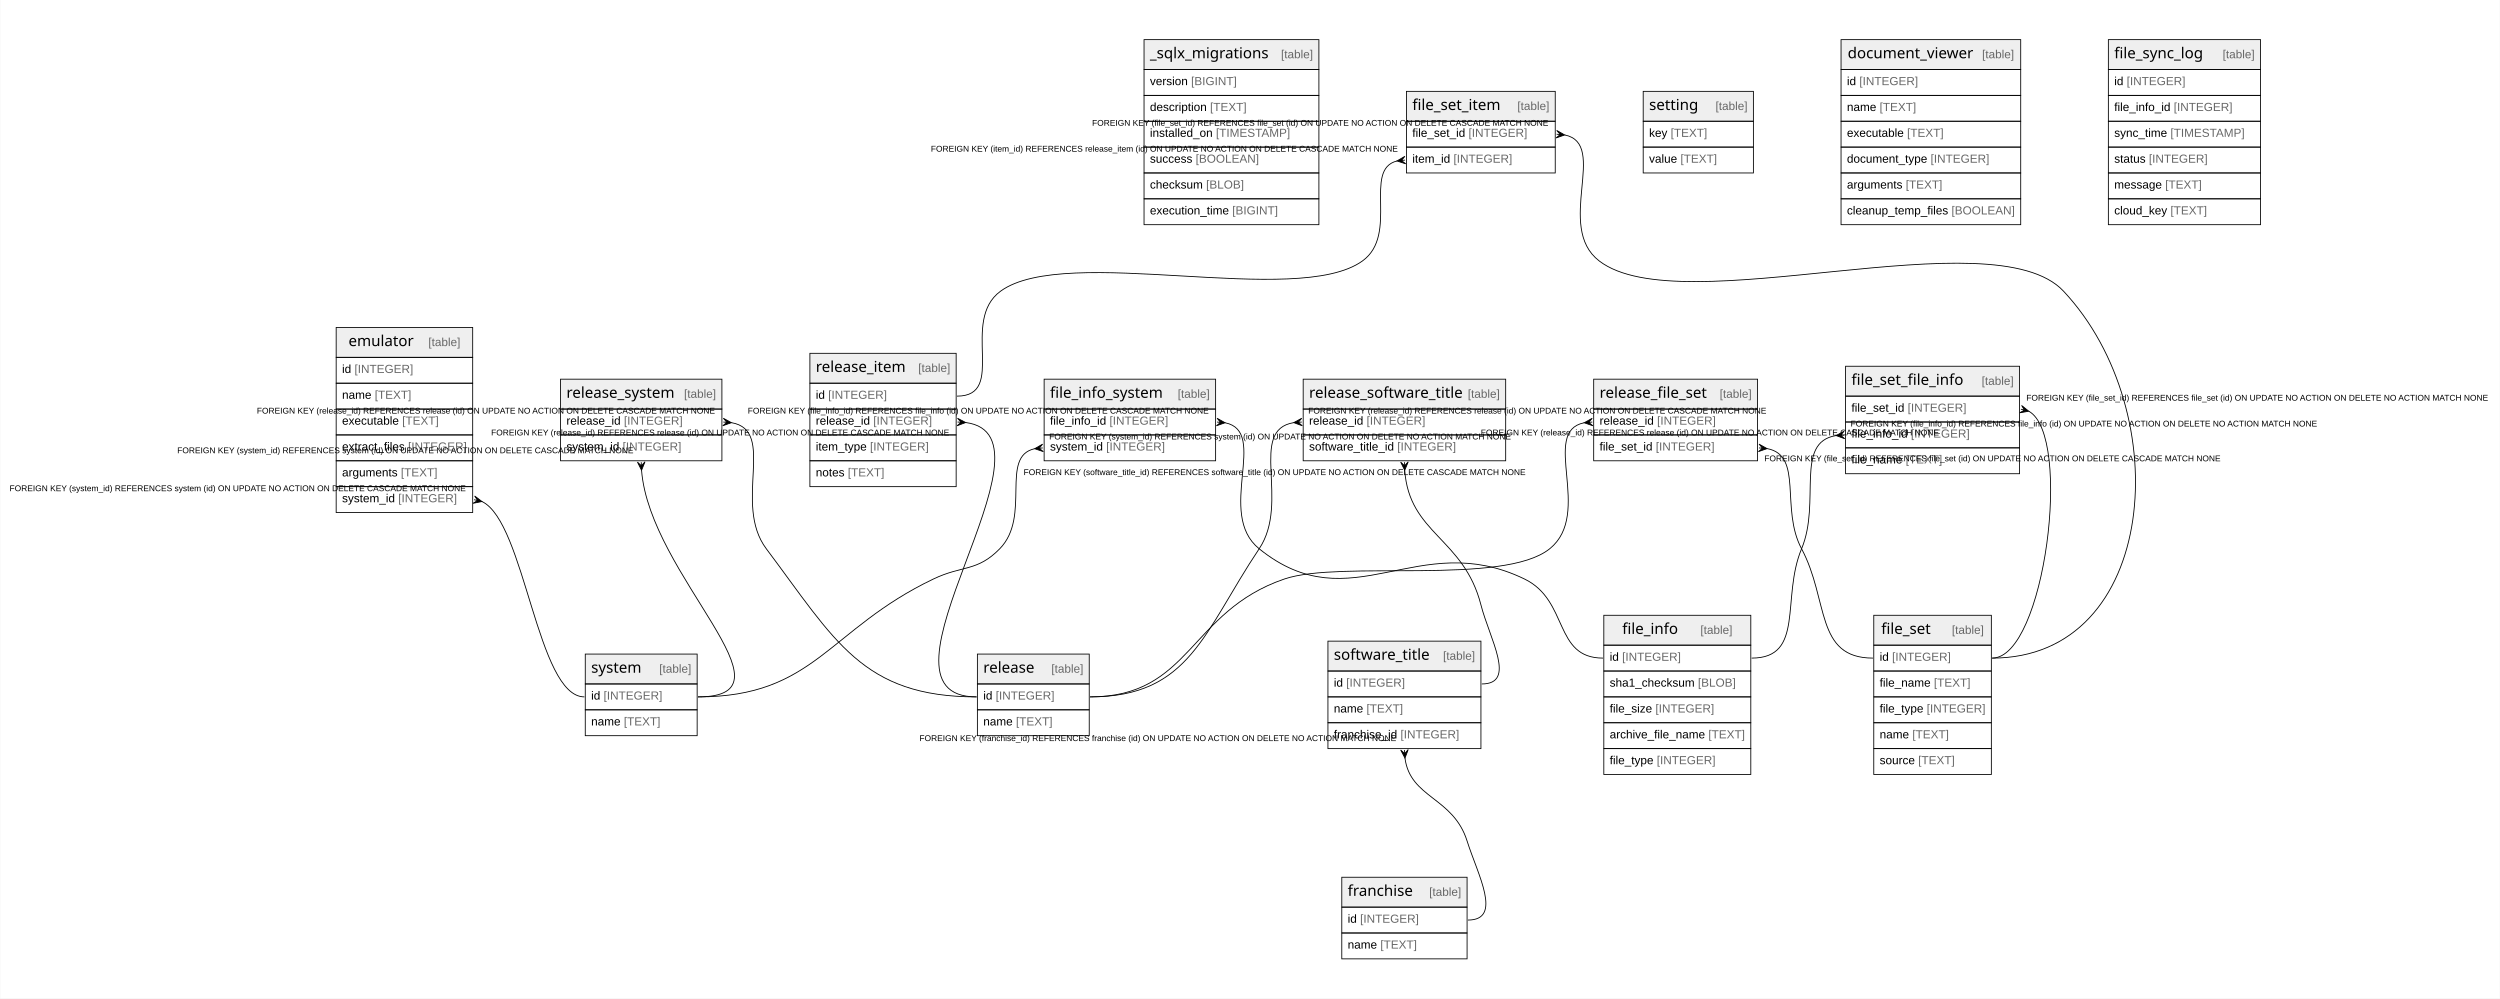
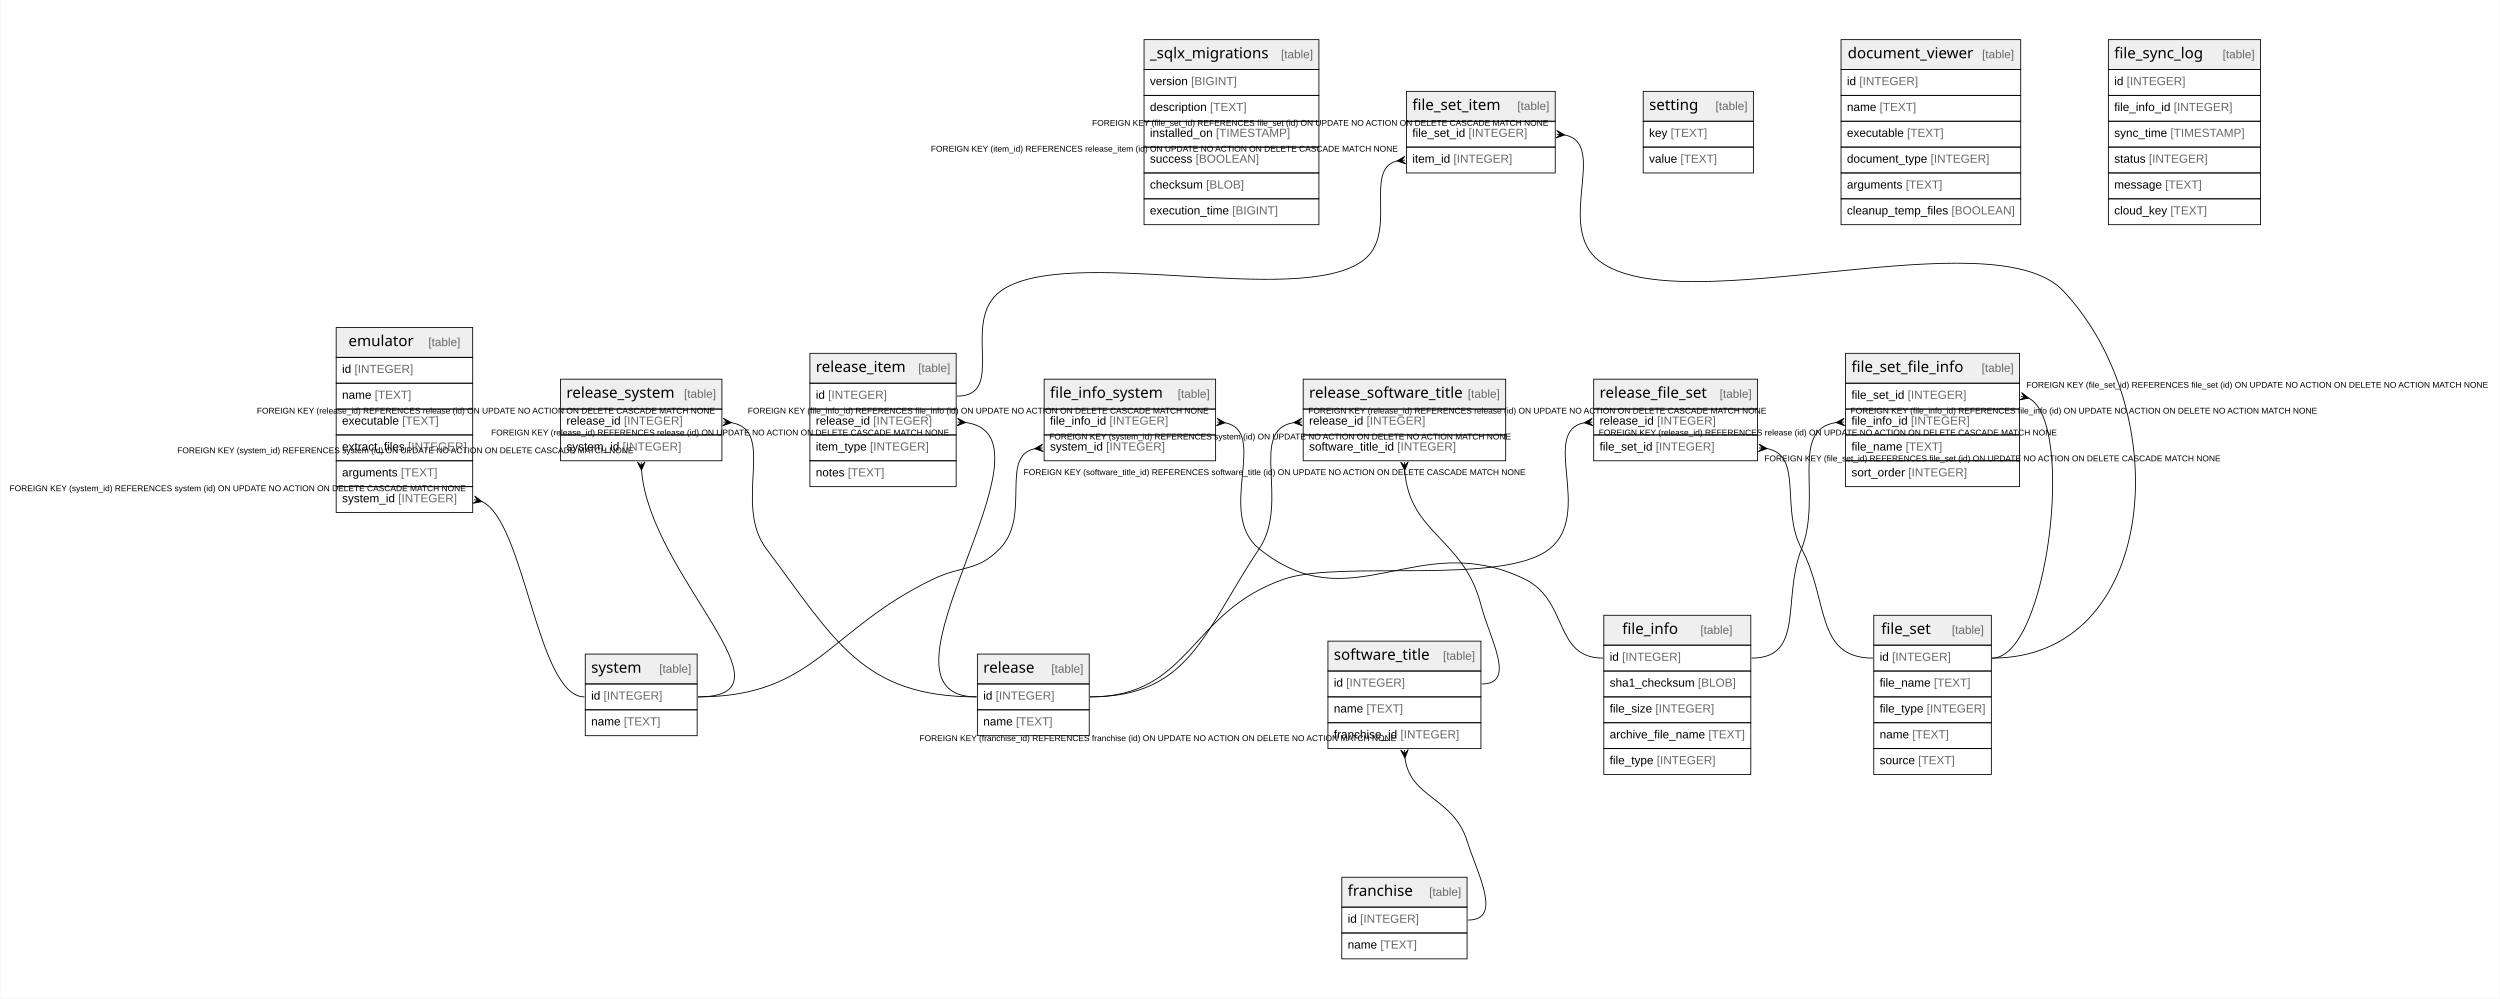
<svg xmlns="http://www.w3.org/2000/svg" width="2977pt" height="1189pt" viewBox="0.00 0.00 2976.80 1189.20">
  <g id="graph0" class="graph" transform="scale(1 1) rotate(0) translate(4 1185.2)">
    <polygon fill="white" stroke="none" points="-4,4 -4,-1185.2 2972.8,-1185.2 2972.8,4 -4,4" />
    <g id="node1" class="node">
      <polygon fill="#efefef" stroke="none" points="1358.2,-1102.4 1358.2,-1138 1566.46,-1138 1566.46,-1102.4 1358.2,-1102.4" />
      <polygon fill="none" stroke="black" points="1358.2,-1102.4 1358.2,-1138 1566.46,-1138 1566.46,-1102.4 1358.2,-1102.4" />
      <text text-anchor="start" x="1365.2" y="-1115.8" font-family="Arial Bold" font-size="18.00">_sqlx_migrations</text>
      <text text-anchor="start" x="1490.2" y="-1115.8" font-family="Arial" font-size="14.00">    </text>
      <text text-anchor="start" x="1521.32" y="-1115.8" font-family="Arial" font-size="14.00" fill="#666666">[table]</text>
      <polygon fill="none" stroke="black" points="1358.2,-1071.6 1358.2,-1102.4 1566.46,-1102.4 1566.46,-1071.6 1358.2,-1071.6" />
      <text text-anchor="start" x="1365.2" y="-1083.8" font-family="Arial" font-size="14.00">version </text>
      <text text-anchor="start" x="1414.22" y="-1083.8" font-family="Arial" font-size="14.00" fill="#666666">[BIGINT]</text>
      <polygon fill="none" stroke="black" points="1358.2,-1040.8 1358.2,-1071.6 1566.46,-1071.6 1566.46,-1040.8 1358.2,-1040.8" />
      <text text-anchor="start" x="1365.2" y="-1053" font-family="Arial" font-size="14.00">description </text>
      <text text-anchor="start" x="1436.79" y="-1053" font-family="Arial" font-size="14.00" fill="#666666">[TEXT]</text>
      <polygon fill="none" stroke="black" points="1358.2,-1010 1358.2,-1040.8 1566.46,-1040.8 1566.46,-1010 1358.2,-1010" />
      <text text-anchor="start" x="1365.2" y="-1022.2" font-family="Arial" font-size="14.00">installed_on </text>
      <text text-anchor="start" x="1443.82" y="-1022.2" font-family="Arial" font-size="14.00" fill="#666666">[TIMESTAMP]</text>
      <polygon fill="none" stroke="black" points="1358.2,-979.2 1358.2,-1010 1566.46,-1010 1566.46,-979.2 1358.2,-979.2" />
      <text text-anchor="start" x="1365.2" y="-991.4" font-family="Arial" font-size="14.00">success </text>
      <text text-anchor="start" x="1419.66" y="-991.4" font-family="Arial" font-size="14.00" fill="#666666">[BOOLEAN]</text>
      <polygon fill="none" stroke="black" points="1358.2,-948.4 1358.2,-979.2 1566.46,-979.2 1566.46,-948.4 1358.2,-948.4" />
      <text text-anchor="start" x="1365.2" y="-960.6" font-family="Arial" font-size="14.00">checksum </text>
      <text text-anchor="start" x="1432.11" y="-960.6" font-family="Arial" font-size="14.00" fill="#666666">[BLOB]</text>
      <polygon fill="none" stroke="black" points="1358.2,-917.6 1358.2,-948.4 1566.46,-948.4 1566.46,-917.6 1358.2,-917.6" />
      <text text-anchor="start" x="1365.2" y="-929.8" font-family="Arial" font-size="14.00">execution_time </text>
      <text text-anchor="start" x="1463.26" y="-929.8" font-family="Arial" font-size="14.00" fill="#666666">[BIGINT]</text>
    </g>
    <g id="node2" class="node">
      <polygon fill="#efefef" stroke="none" points="692.7,-370.6 692.7,-406.2 825.96,-406.2 825.96,-370.6 692.7,-370.6" />
      <polygon fill="none" stroke="black" points="692.7,-370.6 692.7,-406.2 825.96,-406.2 825.96,-370.6 692.7,-370.6" />
      <text text-anchor="start" x="699.7" y="-384" font-family="Arial Bold" font-size="18.00">system</text>
      <text text-anchor="start" x="749.7" y="-384" font-family="Arial" font-size="14.00">    </text>
      <text text-anchor="start" x="780.82" y="-384" font-family="Arial" font-size="14.00" fill="#666666">[table]</text>
      <polygon fill="none" stroke="black" points="692.7,-339.8 692.7,-370.6 825.96,-370.6 825.96,-339.8 692.7,-339.8" />
      <text text-anchor="start" x="699.7" y="-352" font-family="Arial" font-size="14.00">id </text>
      <text text-anchor="start" x="714.49" y="-352" font-family="Arial" font-size="14.00" fill="#666666">[INTEGER]</text>
      <polygon fill="none" stroke="black" points="692.7,-309 692.7,-339.8 825.96,-339.8 825.96,-309 692.7,-309" />
      <text text-anchor="start" x="699.7" y="-321.2" font-family="Arial" font-size="14.00">name </text>
      <text text-anchor="start" x="738.61" y="-321.2" font-family="Arial" font-size="14.00" fill="#666666">[TEXT]</text>
    </g>
    <g id="node3" class="node">
      <polygon fill="#efefef" stroke="none" points="396.03,-759.6 396.03,-795.2 558.62,-795.2 558.62,-759.6 396.03,-759.6" />
      <polygon fill="none" stroke="black" points="396.03,-759.6 396.03,-795.2 558.62,-795.2 558.62,-759.6 396.03,-759.6" />
      <text text-anchor="start" x="410.71" y="-773" font-family="Arial Bold" font-size="18.00">emulator</text>
      <text text-anchor="start" x="474.69" y="-773" font-family="Arial" font-size="14.00">    </text>
      <text text-anchor="start" x="505.81" y="-773" font-family="Arial" font-size="14.00" fill="#666666">[table]</text>
      <polygon fill="none" stroke="black" points="396.03,-728.8 396.03,-759.6 558.62,-759.6 558.62,-728.8 396.03,-728.8" />
      <text text-anchor="start" x="403.03" y="-741" font-family="Arial" font-size="14.00">id </text>
      <text text-anchor="start" x="417.82" y="-741" font-family="Arial" font-size="14.00" fill="#666666">[INTEGER]</text>
      <polygon fill="none" stroke="black" points="396.03,-698 396.03,-728.8 558.62,-728.8 558.62,-698 396.03,-698" />
      <text text-anchor="start" x="403.03" y="-710.2" font-family="Arial" font-size="14.00">name </text>
      <text text-anchor="start" x="441.94" y="-710.2" font-family="Arial" font-size="14.00" fill="#666666">[TEXT]</text>
      <polygon fill="none" stroke="black" points="396.03,-667.2 396.03,-698 558.62,-698 558.62,-667.2 396.03,-667.2" />
      <text text-anchor="start" x="403.03" y="-679.4" font-family="Arial" font-size="14.00">executable </text>
      <text text-anchor="start" x="474.64" y="-679.4" font-family="Arial" font-size="14.00" fill="#666666">[TEXT]</text>
      <polygon fill="none" stroke="black" points="396.03,-636.4 396.03,-667.2 558.62,-667.2 558.62,-636.4 396.03,-636.4" />
      <text text-anchor="start" x="403.03" y="-648.6" font-family="Arial" font-size="14.00">extract_files </text>
      <text text-anchor="start" x="481.62" y="-648.6" font-family="Arial" font-size="14.00" fill="#666666">[INTEGER]</text>
      <polygon fill="none" stroke="black" points="396.03,-605.6 396.03,-636.4 558.62,-636.4 558.62,-605.6 396.03,-605.6" />
      <text text-anchor="start" x="403.03" y="-617.8" font-family="Arial" font-size="14.00">arguments </text>
      <text text-anchor="start" x="473.07" y="-617.8" font-family="Arial" font-size="14.00" fill="#666666">[TEXT]</text>
      <polygon fill="none" stroke="black" points="396.03,-574.8 396.03,-605.6 558.62,-605.6 558.62,-574.8 396.03,-574.8" />
      <text text-anchor="start" x="403.03" y="-587" font-family="Arial" font-size="14.00">system_id </text>
      <text text-anchor="start" x="469.94" y="-587" font-family="Arial" font-size="14.00" fill="#666666">[INTEGER]</text>
    </g>
    <g id="edge1" class="edge">
      <path fill="none" stroke="black" d="M569.68,-587.87C621.13,-563.47 635.31,-355.2 691.7,-355.2" />
      <polygon fill="black" stroke="black" points="569.69,-587.87 558.94,-585.74 564.5,-589.07 560.28,-590.05 560.28,-590.05 560.28,-590.05 564.5,-589.07 560.96,-594.51 569.69,-587.87" />
      <text text-anchor="start" x="7" y="-600.2" font-family="Arial" font-size="10.00">FOREIGN KEY (system_id) REFERENCES system (id) ON UPDATE NO ACTION ON DELETE CASCADE MATCH NONE</text>
    </g>
    <g id="node4" class="node">
      <polygon fill="#efefef" stroke="none" points="1593.72,-104.8 1593.72,-140.4 1742.94,-140.4 1742.94,-104.8 1593.72,-104.8" />
      <polygon fill="none" stroke="black" points="1593.72,-104.8 1593.72,-140.4 1742.94,-140.4 1742.94,-104.8 1593.72,-104.8" />
      <text text-anchor="start" x="1600.72" y="-118.2" font-family="Arial Bold" font-size="18.00">franchise</text>
      <text text-anchor="start" x="1666.68" y="-118.2" font-family="Arial" font-size="14.00">    </text>
      <text text-anchor="start" x="1697.8" y="-118.2" font-family="Arial" font-size="14.00" fill="#666666">[table]</text>
      <polygon fill="none" stroke="black" points="1593.72,-74 1593.72,-104.8 1742.94,-104.8 1742.94,-74 1593.72,-74" />
      <text text-anchor="start" x="1600.72" y="-86.2" font-family="Arial" font-size="14.00">id </text>
      <text text-anchor="start" x="1615.51" y="-86.2" font-family="Arial" font-size="14.00" fill="#666666">[INTEGER]</text>
      <polygon fill="none" stroke="black" points="1593.72,-43.2 1593.72,-74 1742.94,-74 1742.94,-43.2 1593.72,-43.2" />
      <text text-anchor="start" x="1600.72" y="-55.4" font-family="Arial" font-size="14.00">name </text>
      <text text-anchor="start" x="1639.63" y="-55.4" font-family="Arial" font-size="14.00" fill="#666666">[TEXT]</text>
    </g>
    <g id="node5" class="node">
      <polygon fill="#efefef" stroke="none" points="1577.22,-386 1577.22,-421.6 1759.44,-421.6 1759.44,-386 1577.22,-386" />
      <polygon fill="none" stroke="black" points="1577.22,-386 1577.22,-421.6 1759.44,-421.6 1759.44,-386 1577.22,-386" />
      <text text-anchor="start" x="1584.22" y="-399.4" font-family="Arial Bold" font-size="18.00">software_title</text>
      <text text-anchor="start" x="1683.18" y="-399.4" font-family="Arial" font-size="14.00">    </text>
      <text text-anchor="start" x="1714.3" y="-399.4" font-family="Arial" font-size="14.00" fill="#666666">[table]</text>
      <polygon fill="none" stroke="black" points="1577.22,-355.2 1577.22,-386 1759.44,-386 1759.44,-355.2 1577.22,-355.2" />
      <text text-anchor="start" x="1584.22" y="-367.4" font-family="Arial" font-size="14.00">id </text>
      <text text-anchor="start" x="1599" y="-367.4" font-family="Arial" font-size="14.00" fill="#666666">[INTEGER]</text>
      <polygon fill="none" stroke="black" points="1577.22,-324.4 1577.22,-355.2 1759.44,-355.2 1759.44,-324.4 1577.22,-324.4" />
      <text text-anchor="start" x="1584.22" y="-336.6" font-family="Arial" font-size="14.00">name </text>
      <text text-anchor="start" x="1623.13" y="-336.6" font-family="Arial" font-size="14.00" fill="#666666">[TEXT]</text>
      <polygon fill="none" stroke="black" points="1577.22,-293.6 1577.22,-324.4 1759.44,-324.4 1759.44,-293.6 1577.22,-293.6" />
      <text text-anchor="start" x="1584.22" y="-305.8" font-family="Arial" font-size="14.00">franchise_id </text>
      <text text-anchor="start" x="1663.6" y="-305.8" font-family="Arial" font-size="14.00" fill="#666666">[INTEGER]</text>
    </g>
    <g id="edge2" class="edge">
      <path fill="none" stroke="black" d="M1668.97,-282.32C1675.29,-234.36 1726.39,-236.09 1742.94,-183.6 1755.53,-143.67 1785.81,-89.4 1743.94,-89.4" />
      <polygon fill="black" stroke="black" points="1668.97,-282.29 1663.86,-291.98 1668.64,-287.61 1668.37,-291.93 1668.37,-291.93 1668.37,-291.93 1668.64,-287.61 1672.84,-292.55 1668.97,-282.29" />
      <text text-anchor="start" x="1090.68" y="-302.6" font-family="Arial" font-size="10.00">FOREIGN KEY (franchise_id) REFERENCES franchise (id) ON UPDATE NO ACTION ON DELETE NO ACTION MATCH NONE</text>
    </g>
    <g id="node6" class="node">
      <polygon fill="#efefef" stroke="none" points="1159.72,-370.6 1159.72,-406.2 1292.93,-406.2 1292.93,-370.6 1159.72,-370.6" />
      <polygon fill="none" stroke="black" points="1159.72,-370.6 1159.72,-406.2 1292.93,-406.2 1292.93,-370.6 1159.72,-370.6" />
      <text text-anchor="start" x="1166.72" y="-384" font-family="Arial Bold" font-size="18.00">release</text>
      <text text-anchor="start" x="1216.68" y="-384" font-family="Arial" font-size="14.00">    </text>
      <text text-anchor="start" x="1247.8" y="-384" font-family="Arial" font-size="14.00" fill="#666666">[table]</text>
      <polygon fill="none" stroke="black" points="1159.72,-339.8 1159.72,-370.6 1292.93,-370.6 1292.93,-339.8 1159.72,-339.8" />
      <text text-anchor="start" x="1166.72" y="-352" font-family="Arial" font-size="14.00">id </text>
      <text text-anchor="start" x="1181.51" y="-352" font-family="Arial" font-size="14.00" fill="#666666">[INTEGER]</text>
      <polygon fill="none" stroke="black" points="1159.72,-309 1159.72,-339.8 1292.93,-339.8 1292.93,-309 1159.72,-309" />
      <text text-anchor="start" x="1166.72" y="-321.2" font-family="Arial" font-size="14.00">name </text>
      <text text-anchor="start" x="1205.63" y="-321.2" font-family="Arial" font-size="14.00" fill="#666666">[TEXT]</text>
    </g>
    <g id="node7" class="node">
      <polygon fill="#efefef" stroke="none" points="1905.79,-416.8 1905.79,-452.4 2080.86,-452.4 2080.86,-416.8 1905.79,-416.8" />
      <polygon fill="none" stroke="black" points="1905.79,-416.8 1905.79,-452.4 2080.86,-452.4 2080.86,-416.8 1905.79,-416.8" />
      <text text-anchor="start" x="1927.71" y="-430.2" font-family="Arial Bold" font-size="18.00">file_info</text>
      <text text-anchor="start" x="1989.69" y="-430.2" font-family="Arial" font-size="14.00">    </text>
      <text text-anchor="start" x="2020.81" y="-430.2" font-family="Arial" font-size="14.00" fill="#666666">[table]</text>
      <polygon fill="none" stroke="black" points="1905.79,-386 1905.79,-416.8 2080.86,-416.8 2080.86,-386 1905.79,-386" />
      <text text-anchor="start" x="1912.79" y="-398.2" font-family="Arial" font-size="14.00">id </text>
      <text text-anchor="start" x="1927.58" y="-398.2" font-family="Arial" font-size="14.00" fill="#666666">[INTEGER]</text>
      <polygon fill="none" stroke="black" points="1905.79,-355.2 1905.79,-386 2080.86,-386 2080.86,-355.2 1905.79,-355.2" />
      <text text-anchor="start" x="1912.79" y="-367.4" font-family="Arial" font-size="14.00">sha1_checksum </text>
      <text text-anchor="start" x="2017.85" y="-367.4" font-family="Arial" font-size="14.00" fill="#666666">[BLOB]</text>
      <polygon fill="none" stroke="black" points="1905.79,-324.4 1905.79,-355.2 2080.86,-355.2 2080.86,-324.4 1905.79,-324.4" />
      <text text-anchor="start" x="1912.79" y="-336.6" font-family="Arial" font-size="14.00">file_size </text>
      <text text-anchor="start" x="1967.26" y="-336.6" font-family="Arial" font-size="14.00" fill="#666666">[INTEGER]</text>
      <polygon fill="none" stroke="black" points="1905.79,-293.6 1905.79,-324.4 2080.86,-324.4 2080.86,-293.6 1905.79,-293.6" />
      <text text-anchor="start" x="1912.79" y="-305.8" font-family="Arial" font-size="14.00">archive_file_name </text>
      <text text-anchor="start" x="2030.3" y="-305.8" font-family="Arial" font-size="14.00" fill="#666666">[TEXT]</text>
      <polygon fill="none" stroke="black" points="1905.79,-262.8 1905.79,-293.6 2080.86,-293.6 2080.86,-262.8 1905.79,-262.8" />
      <text text-anchor="start" x="1912.79" y="-275" font-family="Arial" font-size="14.00">file_type </text>
      <text text-anchor="start" x="1968.83" y="-275" font-family="Arial" font-size="14.00" fill="#666666">[INTEGER]</text>
    </g>
    <g id="node8" class="node">
      <polygon fill="#efefef" stroke="none" points="2227.31,-416.8 2227.31,-452.4 2367.35,-452.4 2367.35,-416.8 2227.31,-416.8" />
      <polygon fill="none" stroke="black" points="2227.31,-416.8 2227.31,-452.4 2367.35,-452.4 2367.35,-416.8 2227.31,-416.8" />
      <text text-anchor="start" x="2236.21" y="-430.2" font-family="Arial Bold" font-size="18.00">file_set</text>
      <text text-anchor="start" x="2289.19" y="-430.2" font-family="Arial" font-size="14.00">    </text>
      <text text-anchor="start" x="2320.31" y="-430.2" font-family="Arial" font-size="14.00" fill="#666666">[table]</text>
      <polygon fill="none" stroke="black" points="2227.31,-386 2227.31,-416.8 2367.35,-416.8 2367.35,-386 2227.31,-386" />
      <text text-anchor="start" x="2234.31" y="-398.2" font-family="Arial" font-size="14.00">id </text>
      <text text-anchor="start" x="2249.09" y="-398.2" font-family="Arial" font-size="14.00" fill="#666666">[INTEGER]</text>
      <polygon fill="none" stroke="black" points="2227.31,-355.2 2227.31,-386 2367.35,-386 2367.35,-355.2 2227.31,-355.2" />
      <text text-anchor="start" x="2234.31" y="-367.4" font-family="Arial" font-size="14.00">file_name </text>
      <text text-anchor="start" x="2298.9" y="-367.4" font-family="Arial" font-size="14.00" fill="#666666">[TEXT]</text>
      <polygon fill="none" stroke="black" points="2227.31,-324.4 2227.31,-355.2 2367.35,-355.2 2367.35,-324.4 2227.31,-324.4" />
      <text text-anchor="start" x="2234.31" y="-336.6" font-family="Arial" font-size="14.00">file_type </text>
      <text text-anchor="start" x="2290.34" y="-336.6" font-family="Arial" font-size="14.00" fill="#666666">[INTEGER]</text>
      <polygon fill="none" stroke="black" points="2227.31,-293.6 2227.31,-324.4 2367.35,-324.4 2367.35,-293.6 2227.31,-293.6" />
      <text text-anchor="start" x="2234.31" y="-305.8" font-family="Arial" font-size="14.00">name </text>
      <text text-anchor="start" x="2273.22" y="-305.8" font-family="Arial" font-size="14.00" fill="#666666">[TEXT]</text>
      <polygon fill="none" stroke="black" points="2227.31,-262.8 2227.31,-293.6 2367.35,-293.6 2367.35,-262.8 2227.31,-262.8" />
      <text text-anchor="start" x="2234.31" y="-275" font-family="Arial" font-size="14.00">source </text>
      <text text-anchor="start" x="2280.22" y="-275" font-family="Arial" font-size="14.00" fill="#666666">[TEXT]</text>
    </g>
    <g id="node9" class="node">
-       <polygon fill="#efefef" stroke="none" points="2193.72,-713.4 2193.72,-749 2400.94,-749 2400.94,-713.4 2193.72,-713.4" />
-       <polygon fill="none" stroke="black" points="2193.72,-713.4 2193.72,-749 2400.94,-749 2400.94,-713.4 2193.72,-713.4" />
-       <text text-anchor="start" x="2200.72" y="-726.8" font-family="Arial Bold" font-size="18.00">file_set_file_info</text>
-       <text text-anchor="start" x="2324.68" y="-726.8" font-family="Arial" font-size="14.00">    </text>
-       <text text-anchor="start" x="2355.8" y="-726.8" font-family="Arial" font-size="14.00" fill="#666666">[table]</text>
-       <polygon fill="none" stroke="black" points="2193.72,-682.6 2193.72,-713.4 2400.94,-713.4 2400.94,-682.6 2193.72,-682.6" />
-       <text text-anchor="start" x="2200.72" y="-694.8" font-family="Arial" font-size="14.00">file_set_id </text>
-       <text text-anchor="start" x="2267.65" y="-694.8" font-family="Arial" font-size="14.00" fill="#666666">[INTEGER]</text>
-       <polygon fill="none" stroke="black" points="2193.72,-651.8 2193.72,-682.6 2400.94,-682.6 2400.94,-651.8 2193.72,-651.8" />
-       <text text-anchor="start" x="2200.72" y="-664" font-family="Arial" font-size="14.00">file_info_id </text>
-       <text text-anchor="start" x="2271.55" y="-664" font-family="Arial" font-size="14.00" fill="#666666">[INTEGER]</text>
-       <polygon fill="none" stroke="black" points="2193.72,-621 2193.72,-651.8 2400.94,-651.8 2400.94,-621 2193.72,-621" />
-       <text text-anchor="start" x="2200.72" y="-633.2" font-family="Arial" font-size="14.00">file_name </text>
-       <text text-anchor="start" x="2265.31" y="-633.2" font-family="Arial" font-size="14.00" fill="#666666">[TEXT]</text>
+       <polygon fill="#efefef" stroke="none" points="2193.72,-728.8 2193.72,-764.4 2400.94,-764.4 2400.94,-728.8 2193.72,-728.8" />
+       <polygon fill="none" stroke="black" points="2193.72,-728.8 2193.72,-764.4 2400.94,-764.4 2400.94,-728.8 2193.72,-728.8" />
+       <text text-anchor="start" x="2200.72" y="-742.2" font-family="Arial Bold" font-size="18.00">file_set_file_info</text>
+       <text text-anchor="start" x="2324.68" y="-742.2" font-family="Arial" font-size="14.00">    </text>
+       <text text-anchor="start" x="2355.8" y="-742.2" font-family="Arial" font-size="14.00" fill="#666666">[table]</text>
+       <polygon fill="none" stroke="black" points="2193.72,-698 2193.72,-728.8 2400.94,-728.8 2400.94,-698 2193.72,-698" />
+       <text text-anchor="start" x="2200.72" y="-710.2" font-family="Arial" font-size="14.00">file_set_id </text>
+       <text text-anchor="start" x="2267.65" y="-710.2" font-family="Arial" font-size="14.00" fill="#666666">[INTEGER]</text>
+       <polygon fill="none" stroke="black" points="2193.72,-667.2 2193.72,-698 2400.94,-698 2400.94,-667.2 2193.72,-667.2" />
+       <text text-anchor="start" x="2200.72" y="-679.4" font-family="Arial" font-size="14.00">file_info_id </text>
+       <text text-anchor="start" x="2271.55" y="-679.4" font-family="Arial" font-size="14.00" fill="#666666">[INTEGER]</text>
+       <polygon fill="none" stroke="black" points="2193.72,-636.4 2193.72,-667.2 2400.94,-667.2 2400.94,-636.4 2193.72,-636.4" />
+       <text text-anchor="start" x="2200.72" y="-648.6" font-family="Arial" font-size="14.00">file_name </text>
+       <text text-anchor="start" x="2265.31" y="-648.6" font-family="Arial" font-size="14.00" fill="#666666">[TEXT]</text>
+       <polygon fill="none" stroke="black" points="2193.72,-605.6 2193.72,-636.4 2400.94,-636.4 2400.94,-605.6 2193.72,-605.6" />
+       <text text-anchor="start" x="2200.72" y="-617.8" font-family="Arial" font-size="14.00">sort_order </text>
+       <text text-anchor="start" x="2268.42" y="-617.8" font-family="Arial" font-size="14.00" fill="#666666">[INTEGER]</text>
    </g>
    <g id="edge3" class="edge">
-       <path fill="none" stroke="black" d="M2182.41,-666.43C2132.49,-658.34 2164.7,-587.59 2141.33,-531.6 2116.83,-472.89 2145.48,-401.4 2081.86,-401.4" />
-       <polygon fill="black" stroke="black" points="2182.41,-666.43 2192.05,-671.66 2187.73,-666.83 2192.05,-667.15 2192.05,-667.15 2192.05,-667.15 2187.73,-666.83 2192.72,-662.69 2182.41,-666.43" />
-       <text text-anchor="start" x="2199.72" y="-677.2" font-family="Arial" font-size="10.00">FOREIGN KEY (file_info_id) REFERENCES file_info (id) ON UPDATE NO ACTION ON DELETE NO ACTION MATCH NONE</text>
+       <path fill="none" stroke="black" d="M2182.45,-681.91C2126.45,-673.68 2166.13,-594.01 2141.33,-531.6 2117.84,-472.48 2145.48,-401.4 2081.86,-401.4" />
+       <polygon fill="black" stroke="black" points="2182.41,-681.9 2192.08,-687.07 2187.73,-682.26 2192.05,-682.55 2192.05,-682.55 2192.05,-682.55 2187.73,-682.26 2192.69,-678.09 2182.41,-681.9" />
+       <text text-anchor="start" x="2199.72" y="-692.6" font-family="Arial" font-size="10.00">FOREIGN KEY (file_info_id) REFERENCES file_info (id) ON UPDATE NO ACTION ON DELETE NO ACTION MATCH NONE</text>
    </g>
    <g id="edge4" class="edge">
-       <path fill="none" stroke="black" d="M2411.93,-695.44C2464.5,-666.45 2431.05,-401.4 2368.35,-401.4" />
-       <polygon fill="black" stroke="black" points="2411.95,-695.43 2401.14,-693.56 2406.78,-696.76 2402.58,-697.83 2402.58,-697.83 2402.58,-697.83 2406.78,-696.76 2403.38,-702.28 2411.95,-695.43" />
-       <text text-anchor="start" x="2408.94" y="-708" font-family="Arial" font-size="10.00">FOREIGN KEY (file_set_id) REFERENCES file_set (id) ON UPDATE NO ACTION ON DELETE NO ACTION MATCH NONE</text>
+       <path fill="none" stroke="black" d="M2411.77,-711.07C2468.17,-682.52 2434.54,-401.4 2368.35,-401.4" />
+       <polygon fill="black" stroke="black" points="2411.99,-711.02 2401.22,-708.94 2406.8,-712.25 2402.59,-713.25 2402.59,-713.25 2402.59,-713.25 2406.8,-712.25 2403.3,-717.7 2411.99,-711.02" />
+       <text text-anchor="start" x="2408.94" y="-723.4" font-family="Arial" font-size="10.00">FOREIGN KEY (file_set_id) REFERENCES file_set (id) ON UPDATE NO ACTION ON DELETE NO ACTION MATCH NONE</text>
    </g>
    <g id="node10" class="node">
      <polygon fill="#efefef" stroke="none" points="1893.73,-698 1893.73,-733.6 2088.92,-733.6 2088.92,-698 1893.73,-698" />
      <polygon fill="none" stroke="black" points="1893.73,-698 1893.73,-733.6 2088.92,-733.6 2088.92,-698 1893.73,-698" />
      <text text-anchor="start" x="1900.73" y="-711.4" font-family="Arial Bold" font-size="18.00">release_file_set</text>
      <text text-anchor="start" x="2012.67" y="-711.4" font-family="Arial" font-size="14.00">    </text>
      <text text-anchor="start" x="2043.79" y="-711.4" font-family="Arial" font-size="14.00" fill="#666666">[table]</text>
      <polygon fill="none" stroke="black" points="1893.73,-667.2 1893.73,-698 2088.92,-698 2088.92,-667.2 1893.73,-667.2" />
      <text text-anchor="start" x="1900.73" y="-679.4" font-family="Arial" font-size="14.00">release_id </text>
      <text text-anchor="start" x="1969.22" y="-679.4" font-family="Arial" font-size="14.00" fill="#666666">[INTEGER]</text>
      <polygon fill="none" stroke="black" points="1893.73,-636.4 1893.73,-667.2 2088.92,-667.2 2088.92,-636.4 1893.73,-636.4" />
      <text text-anchor="start" x="1900.73" y="-648.6" font-family="Arial" font-size="14.00">file_set_id </text>
      <text text-anchor="start" x="1967.66" y="-648.6" font-family="Arial" font-size="14.00" fill="#666666">[INTEGER]</text>
    </g>
    <g id="edge6" class="edge">
      <path fill="none" stroke="black" d="M1882.36,-681.67C1829.62,-671.13 1893.52,-573.64 1841.33,-531.6 1786.29,-487.27 1592.21,-518.46 1525.33,-495.6 1411.5,-456.69 1414.23,-355.2 1293.93,-355.2" />
      <polygon fill="black" stroke="black" points="1882.44,-681.68 1892,-687.05 1887.75,-682.15 1892.07,-682.54 1892.07,-682.54 1892.07,-682.54 1887.75,-682.15 1892.8,-678.09 1882.44,-681.68" />
-       <text text-anchor="start" x="1759.26" y="-666.6" font-family="Arial" font-size="10.00">FOREIGN KEY (release_id) REFERENCES release (id) ON UPDATE NO ACTION ON DELETE CASCADE MATCH NONE</text>
+       <text text-anchor="start" x="1899.73" y="-666.6" font-family="Arial" font-size="10.00">FOREIGN KEY (release_id) REFERENCES release (id) ON UPDATE NO ACTION ON DELETE CASCADE MATCH NONE</text>
    </g>
    <g id="edge5" class="edge">
      <path fill="none" stroke="black" d="M2100.33,-650.91C2143.77,-642.72 2115.74,-579.43 2141.33,-531.6 2173.92,-470.67 2157.21,-401.4 2226.31,-401.4" />
      <polygon fill="black" stroke="black" points="2100.22,-650.92 2089.88,-647.29 2094.91,-651.38 2090.59,-651.74 2090.59,-651.74 2090.59,-651.74 2094.91,-651.38 2090.64,-656.26 2100.22,-650.92" />
      <text text-anchor="start" x="2096.92" y="-635.8" font-family="Arial" font-size="10.00">FOREIGN KEY (file_set_id) REFERENCES file_set (id) ON UPDATE NO ACTION ON DELETE CASCADE MATCH NONE</text>
    </g>
    <g id="node11" class="node">
      <polygon fill="#efefef" stroke="none" points="1952.7,-1040.8 1952.7,-1076.4 2083.95,-1076.4 2083.95,-1040.8 1952.7,-1040.8" />
      <polygon fill="none" stroke="black" points="1952.7,-1040.8 1952.7,-1076.4 2083.95,-1076.4 2083.95,-1040.8 1952.7,-1040.8" />
      <text text-anchor="start" x="1959.7" y="-1054.2" font-family="Arial Bold" font-size="18.00">setting</text>
      <text text-anchor="start" x="2007.7" y="-1054.2" font-family="Arial" font-size="14.00">    </text>
      <text text-anchor="start" x="2038.82" y="-1054.2" font-family="Arial" font-size="14.00" fill="#666666">[table]</text>
      <polygon fill="none" stroke="black" points="1952.7,-1010 1952.7,-1040.8 2083.95,-1040.8 2083.95,-1010 1952.7,-1010" />
      <text text-anchor="start" x="1959.7" y="-1022.2" font-family="Arial" font-size="14.00">key </text>
      <text text-anchor="start" x="1985.38" y="-1022.2" font-family="Arial" font-size="14.00" fill="#666666">[TEXT]</text>
      <polygon fill="none" stroke="black" points="1952.7,-979.2 1952.7,-1010 2083.95,-1010 2083.95,-979.2 1952.7,-979.2" />
      <text text-anchor="start" x="1959.7" y="-991.4" font-family="Arial" font-size="14.00">value </text>
      <text text-anchor="start" x="1997.06" y="-991.4" font-family="Arial" font-size="14.00" fill="#666666">[TEXT]</text>
    </g>
    <g id="node12" class="node">
      <polygon fill="#efefef" stroke="none" points="2188.33,-1102.4 2188.33,-1138 2402.32,-1138 2402.32,-1102.4 2188.33,-1102.4" />
      <polygon fill="none" stroke="black" points="2188.33,-1102.4 2188.33,-1138 2402.32,-1138 2402.32,-1102.4 2188.33,-1102.4" />
      <text text-anchor="start" x="2196.22" y="-1115.8" font-family="Arial Bold" font-size="18.00">document_viewer</text>
      <text text-anchor="start" x="2325.18" y="-1115.8" font-family="Arial" font-size="14.00">    </text>
      <text text-anchor="start" x="2356.29" y="-1115.8" font-family="Arial" font-size="14.00" fill="#666666">[table]</text>
      <polygon fill="none" stroke="black" points="2188.33,-1071.6 2188.33,-1102.4 2402.32,-1102.4 2402.32,-1071.6 2188.33,-1071.6" />
      <text text-anchor="start" x="2195.33" y="-1083.8" font-family="Arial" font-size="14.00">id </text>
      <text text-anchor="start" x="2210.12" y="-1083.8" font-family="Arial" font-size="14.00" fill="#666666">[INTEGER]</text>
      <polygon fill="none" stroke="black" points="2188.33,-1040.8 2188.33,-1071.6 2402.32,-1071.6 2402.32,-1040.8 2188.33,-1040.8" />
      <text text-anchor="start" x="2195.33" y="-1053" font-family="Arial" font-size="14.00">name </text>
      <text text-anchor="start" x="2234.24" y="-1053" font-family="Arial" font-size="14.00" fill="#666666">[TEXT]</text>
      <polygon fill="none" stroke="black" points="2188.33,-1010 2188.33,-1040.8 2402.32,-1040.8 2402.32,-1010 2188.33,-1010" />
      <text text-anchor="start" x="2195.33" y="-1022.2" font-family="Arial" font-size="14.00">executable </text>
      <text text-anchor="start" x="2266.94" y="-1022.2" font-family="Arial" font-size="14.00" fill="#666666">[TEXT]</text>
      <polygon fill="none" stroke="black" points="2188.33,-979.2 2188.33,-1010 2402.32,-1010 2402.32,-979.2 2188.33,-979.2" />
      <text text-anchor="start" x="2195.33" y="-991.4" font-family="Arial" font-size="14.00">document_type </text>
      <text text-anchor="start" x="2294.95" y="-991.4" font-family="Arial" font-size="14.00" fill="#666666">[INTEGER]</text>
      <polygon fill="none" stroke="black" points="2188.33,-948.4 2188.33,-979.2 2402.32,-979.2 2402.32,-948.4 2188.33,-948.4" />
      <text text-anchor="start" x="2195.33" y="-960.6" font-family="Arial" font-size="14.00">arguments </text>
      <text text-anchor="start" x="2265.37" y="-960.6" font-family="Arial" font-size="14.00" fill="#666666">[TEXT]</text>
      <polygon fill="none" stroke="black" points="2188.33,-917.6 2188.33,-948.4 2402.32,-948.4 2402.32,-917.6 2188.33,-917.6" />
      <text text-anchor="start" x="2195.33" y="-929.8" font-family="Arial" font-size="14.00">cleanup_temp_files </text>
      <text text-anchor="start" x="2319.86" y="-929.8" font-family="Arial" font-size="14.00" fill="#666666">[BOOLEAN]</text>
    </g>
    <g id="node13" class="node">
      <polygon fill="#efefef" stroke="none" points="663.22,-698 663.22,-733.6 855.44,-733.6 855.44,-698 663.22,-698" />
      <polygon fill="none" stroke="black" points="663.22,-698 663.22,-733.6 855.44,-733.6 855.44,-698 663.22,-698" />
      <text text-anchor="start" x="670.22" y="-711.4" font-family="Arial Bold" font-size="18.00">release_system</text>
      <text text-anchor="start" x="779.18" y="-711.4" font-family="Arial" font-size="14.00">    </text>
      <text text-anchor="start" x="810.3" y="-711.4" font-family="Arial" font-size="14.00" fill="#666666">[table]</text>
      <polygon fill="none" stroke="black" points="663.22,-667.2 663.22,-698 855.44,-698 855.44,-667.2 663.22,-667.2" />
      <text text-anchor="start" x="670.22" y="-679.4" font-family="Arial" font-size="14.00">release_id </text>
      <text text-anchor="start" x="738.71" y="-679.4" font-family="Arial" font-size="14.00" fill="#666666">[INTEGER]</text>
      <polygon fill="none" stroke="black" points="663.22,-636.4 663.22,-667.2 855.44,-667.2 855.44,-636.4 663.22,-636.4" />
      <text text-anchor="start" x="670.22" y="-648.6" font-family="Arial" font-size="14.00">system_id </text>
      <text text-anchor="start" x="737.13" y="-648.6" font-family="Arial" font-size="14.00" fill="#666666">[INTEGER]</text>
    </g>
    <g id="edge7" class="edge">
      <path fill="none" stroke="black" d="M759.73,-625.22C769.43,-499.38 951.69,-355.2 826.96,-355.2" />
      <polygon fill="black" stroke="black" points="759.73,-625.07 754.85,-634.89 759.52,-630.4 759.35,-634.73 759.35,-634.73 759.35,-634.73 759.52,-630.4 763.84,-635.24 759.73,-625.07" />
      <text text-anchor="start" x="206.7" y="-645.4" font-family="Arial" font-size="10.00">FOREIGN KEY (system_id) REFERENCES system (id) ON UPDATE NO ACTION ON DELETE CASCADE MATCH NONE</text>
    </g>
    <g id="edge8" class="edge">
      <path fill="none" stroke="black" d="M866.59,-681.83C921.18,-672.76 867.97,-585.36 908.33,-531.6 990.07,-422.74 1022.59,-355.2 1158.72,-355.2" />
      <polygon fill="black" stroke="black" points="866.74,-681.82 856.43,-678.09 861.42,-682.22 857.1,-682.55 857.1,-682.55 857.1,-682.55 861.42,-682.22 857.11,-687.06 866.74,-681.82" />
      <text text-anchor="start" x="301.55" y="-692.6" font-family="Arial" font-size="10.00">FOREIGN KEY (release_id) REFERENCES release (id) ON UPDATE NO ACTION ON DELETE CASCADE MATCH NONE</text>
    </g>
    <g id="node14" class="node">
      <polygon fill="#efefef" stroke="none" points="1547.74,-698 1547.74,-733.6 1788.92,-733.6 1788.92,-698 1547.74,-698" />
      <polygon fill="none" stroke="black" points="1547.74,-698 1547.74,-733.6 1788.92,-733.6 1788.92,-698 1547.74,-698" />
      <text text-anchor="start" x="1554.74" y="-711.4" font-family="Arial Bold" font-size="18.00">release_software_title</text>
      <text text-anchor="start" x="1712.66" y="-711.4" font-family="Arial" font-size="14.00">    </text>
      <text text-anchor="start" x="1743.78" y="-711.4" font-family="Arial" font-size="14.00" fill="#666666">[table]</text>
      <polygon fill="none" stroke="black" points="1547.74,-667.2 1547.74,-698 1788.92,-698 1788.92,-667.2 1547.74,-667.2" />
      <text text-anchor="start" x="1554.74" y="-679.4" font-family="Arial" font-size="14.00">release_id </text>
      <text text-anchor="start" x="1623.23" y="-679.4" font-family="Arial" font-size="14.00" fill="#666666">[INTEGER]</text>
      <polygon fill="none" stroke="black" points="1547.74,-636.4 1547.74,-667.2 1788.92,-667.2 1788.92,-636.4 1547.74,-636.4" />
      <text text-anchor="start" x="1554.74" y="-648.6" font-family="Arial" font-size="14.00">software_title_id </text>
      <text text-anchor="start" x="1659.79" y="-648.6" font-family="Arial" font-size="14.00" fill="#666666">[INTEGER]</text>
    </g>
    <g id="edge9" class="edge">
      <path fill="none" stroke="black" d="M1668.67,-625.24C1673.97,-549.19 1739,-544.66 1759.44,-464.8 1769.82,-424.24 1802.31,-370.6 1760.44,-370.6" />
      <polygon fill="black" stroke="black" points="1668.68,-625.07 1663.84,-634.91 1668.5,-630.4 1668.35,-634.73 1668.35,-634.73 1668.35,-634.73 1668.5,-630.4 1672.84,-635.22 1668.68,-625.07" />
      <text text-anchor="start" x="1214.74" y="-619.4" font-family="Arial" font-size="10.00">FOREIGN KEY (software_title_id) REFERENCES software_title (id) ON UPDATE NO ACTION ON DELETE CASCADE MATCH NONE</text>
    </g>
    <g id="edge10" class="edge">
      <path fill="none" stroke="black" d="M1536.57,-681.85C1481.79,-672.98 1532.68,-587.41 1495.33,-531.6 1429.15,-432.71 1412.92,-355.2 1293.93,-355.2" />
      <polygon fill="black" stroke="black" points="1536.43,-681.84 1546.08,-687.06 1541.75,-682.23 1546.07,-682.55 1546.07,-682.55 1546.07,-682.55 1541.75,-682.23 1546.74,-678.09 1536.43,-681.84" />
      <text text-anchor="start" x="1553.74" y="-692.6" font-family="Arial" font-size="10.00">FOREIGN KEY (release_id) REFERENCES release (id) ON UPDATE NO ACTION ON DELETE CASCADE MATCH NONE</text>
    </g>
    <g id="node15" class="node">
      <polygon fill="#efefef" stroke="none" points="1239.21,-698 1239.21,-733.6 1443.45,-733.6 1443.45,-698 1239.21,-698" />
      <polygon fill="none" stroke="black" points="1239.21,-698 1239.21,-733.6 1443.45,-733.6 1443.45,-698 1239.21,-698" />
      <text text-anchor="start" x="1246.21" y="-711.4" font-family="Arial Bold" font-size="18.00">file_info_system</text>
      <text text-anchor="start" x="1367.19" y="-711.4" font-family="Arial" font-size="14.00">    </text>
      <text text-anchor="start" x="1398.31" y="-711.4" font-family="Arial" font-size="14.00" fill="#666666">[table]</text>
      <polygon fill="none" stroke="black" points="1239.21,-667.2 1239.21,-698 1443.45,-698 1443.45,-667.2 1239.21,-667.2" />
      <text text-anchor="start" x="1246.21" y="-679.4" font-family="Arial" font-size="14.00">file_info_id </text>
      <text text-anchor="start" x="1317.04" y="-679.4" font-family="Arial" font-size="14.00" fill="#666666">[INTEGER]</text>
      <polygon fill="none" stroke="black" points="1239.21,-636.4 1239.21,-667.2 1443.45,-667.2 1443.45,-636.4 1239.21,-636.4" />
      <text text-anchor="start" x="1246.21" y="-648.6" font-family="Arial" font-size="14.00">system_id </text>
      <text text-anchor="start" x="1313.12" y="-648.6" font-family="Arial" font-size="14.00" fill="#666666">[INTEGER]</text>
    </g>
    <g id="edge11" class="edge">
      <path fill="none" stroke="black" d="M1227.95,-650.79C1185.88,-641.52 1224.35,-570.4 1186.33,-531.6 1159.32,-504.04 1142.14,-512.24 1107.33,-495.6 981.6,-435.5 966.32,-355.2 826.96,-355.2" />
      <polygon fill="black" stroke="black" points="1227.93,-650.79 1237.44,-656.25 1233.23,-651.31 1237.54,-651.73 1237.54,-651.73 1237.54,-651.73 1233.23,-651.31 1238.32,-647.29 1227.93,-650.79" />
      <text text-anchor="start" x="1245.21" y="-661.8" font-family="Arial" font-size="10.00">FOREIGN KEY (system_id) REFERENCES system (id) ON UPDATE NO ACTION ON DELETE NO ACTION MATCH NONE</text>
    </g>
    <g id="edge12" class="edge">
      <path fill="none" stroke="black" d="M1454.8,-681.67C1507.45,-671.14 1443.26,-573.67 1495.33,-531.6 1605.28,-442.76 1684.13,-557.26 1811.33,-495.6 1864.4,-469.87 1845.82,-401.4 1904.79,-401.4" />
      <polygon fill="black" stroke="black" points="1454.74,-681.68 1444.38,-678.09 1449.43,-682.15 1445.11,-682.54 1445.11,-682.54 1445.11,-682.54 1449.43,-682.15 1445.18,-687.05 1454.74,-681.68" />
      <text text-anchor="start" x="886.23" y="-692.6" font-family="Arial" font-size="10.00">FOREIGN KEY (file_info_id) REFERENCES file_info (id) ON UPDATE NO ACTION ON DELETE CASCADE MATCH NONE</text>
    </g>
    <g id="node16" class="node">
      <polygon fill="#efefef" stroke="none" points="2506.71,-1102.4 2506.71,-1138 2687.95,-1138 2687.95,-1102.4 2506.71,-1102.4" />
      <polygon fill="none" stroke="black" points="2506.71,-1102.4 2506.71,-1138 2687.95,-1138 2687.95,-1102.4 2506.71,-1102.4" />
      <text text-anchor="start" x="2513.71" y="-1115.8" font-family="Arial Bold" font-size="18.00">file_sync_log</text>
      <text text-anchor="start" x="2611.69" y="-1115.8" font-family="Arial" font-size="14.00">    </text>
      <text text-anchor="start" x="2642.81" y="-1115.8" font-family="Arial" font-size="14.00" fill="#666666">[table]</text>
      <polygon fill="none" stroke="black" points="2506.71,-1071.6 2506.71,-1102.4 2687.95,-1102.4 2687.95,-1071.6 2506.71,-1071.6" />
      <text text-anchor="start" x="2513.71" y="-1083.8" font-family="Arial" font-size="14.00">id </text>
      <text text-anchor="start" x="2528.5" y="-1083.8" font-family="Arial" font-size="14.00" fill="#666666">[INTEGER]</text>
      <polygon fill="none" stroke="black" points="2506.71,-1040.8 2506.71,-1071.6 2687.95,-1071.6 2687.95,-1040.8 2506.71,-1040.8" />
      <text text-anchor="start" x="2513.71" y="-1053" font-family="Arial" font-size="14.00">file_info_id </text>
      <text text-anchor="start" x="2584.54" y="-1053" font-family="Arial" font-size="14.00" fill="#666666">[INTEGER]</text>
      <polygon fill="none" stroke="black" points="2506.71,-1010 2506.71,-1040.8 2687.95,-1040.8 2687.95,-1010 2506.71,-1010" />
      <text text-anchor="start" x="2513.71" y="-1022.2" font-family="Arial" font-size="14.00">sync_time </text>
      <text text-anchor="start" x="2580.62" y="-1022.2" font-family="Arial" font-size="14.00" fill="#666666">[TIMESTAMP]</text>
      <polygon fill="none" stroke="black" points="2506.71,-979.2 2506.71,-1010 2687.95,-1010 2687.95,-979.2 2506.71,-979.2" />
      <text text-anchor="start" x="2513.71" y="-991.4" font-family="Arial" font-size="14.00">status </text>
      <text text-anchor="start" x="2554.95" y="-991.4" font-family="Arial" font-size="14.00" fill="#666666">[INTEGER]</text>
      <polygon fill="none" stroke="black" points="2506.71,-948.4 2506.71,-979.2 2687.95,-979.2 2687.95,-948.4 2506.71,-948.4" />
      <text text-anchor="start" x="2513.71" y="-960.6" font-family="Arial" font-size="14.00">message </text>
      <text text-anchor="start" x="2574.41" y="-960.6" font-family="Arial" font-size="14.00" fill="#666666">[TEXT]</text>
      <polygon fill="none" stroke="black" points="2506.71,-917.6 2506.71,-948.4 2687.95,-948.4 2687.95,-917.6 2506.71,-917.6" />
      <text text-anchor="start" x="2513.71" y="-929.8" font-family="Arial" font-size="14.00">cloud_key </text>
      <text text-anchor="start" x="2580.64" y="-929.8" font-family="Arial" font-size="14.00" fill="#666666">[TEXT]</text>
    </g>
    <g id="node17" class="node">
      <polygon fill="#efefef" stroke="none" points="960.23,-728.8 960.23,-764.4 1134.43,-764.4 1134.43,-728.8 960.23,-728.8" />
      <polygon fill="none" stroke="black" points="960.23,-728.8 960.23,-764.4 1134.43,-764.4 1134.43,-728.8 960.23,-728.8" />
      <text text-anchor="start" x="967.23" y="-742.2" font-family="Arial Bold" font-size="18.00">release_item</text>
      <text text-anchor="start" x="1058.18" y="-742.2" font-family="Arial" font-size="14.00">    </text>
      <text text-anchor="start" x="1089.29" y="-742.2" font-family="Arial" font-size="14.00" fill="#666666">[table]</text>
      <polygon fill="none" stroke="black" points="960.23,-698 960.23,-728.8 1134.43,-728.8 1134.43,-698 960.23,-698" />
      <text text-anchor="start" x="967.23" y="-710.2" font-family="Arial" font-size="14.00">id </text>
      <text text-anchor="start" x="982.01" y="-710.2" font-family="Arial" font-size="14.00" fill="#666666">[INTEGER]</text>
      <polygon fill="none" stroke="black" points="960.23,-667.2 960.23,-698 1134.43,-698 1134.43,-667.2 960.23,-667.2" />
      <text text-anchor="start" x="967.23" y="-679.4" font-family="Arial" font-size="14.00">release_id </text>
      <text text-anchor="start" x="1035.72" y="-679.4" font-family="Arial" font-size="14.00" fill="#666666">[INTEGER]</text>
      <polygon fill="none" stroke="black" points="960.23,-636.4 960.23,-667.2 1134.43,-667.2 1134.43,-636.4 960.23,-636.4" />
      <text text-anchor="start" x="967.23" y="-648.6" font-family="Arial" font-size="14.00">item_type </text>
      <text text-anchor="start" x="1031.81" y="-648.6" font-family="Arial" font-size="14.00" fill="#666666">[INTEGER]</text>
      <polygon fill="none" stroke="black" points="960.23,-605.6 960.23,-636.4 1134.43,-636.4 1134.43,-605.6 960.23,-605.6" />
      <text text-anchor="start" x="967.23" y="-617.8" font-family="Arial" font-size="14.00">notes </text>
      <text text-anchor="start" x="1005.36" y="-617.8" font-family="Arial" font-size="14.00" fill="#666666">[TEXT]</text>
    </g>
    <g id="edge13" class="edge">
      <path fill="none" stroke="black" d="M1145.75,-681.98C1267.94,-666.19 1016.55,-355.2 1158.72,-355.2" />
      <polygon fill="black" stroke="black" points="1145.75,-681.98 1135.49,-678.09 1140.42,-682.3 1136.1,-682.56 1136.1,-682.56 1136.1,-682.56 1140.42,-682.3 1136.04,-687.07 1145.75,-681.98" />
      <text text-anchor="start" x="580.55" y="-666.6" font-family="Arial" font-size="10.00">FOREIGN KEY (release_id) REFERENCES release (id) ON UPDATE NO ACTION ON DELETE CASCADE MATCH NONE</text>
    </g>
    <g id="node18" class="node">
      <polygon fill="#efefef" stroke="none" points="1670.71,-1040.8 1670.71,-1076.4 1847.94,-1076.4 1847.94,-1040.8 1670.71,-1040.8" />
      <polygon fill="none" stroke="black" points="1670.71,-1040.8 1670.71,-1076.4 1847.94,-1076.4 1847.94,-1040.8 1670.71,-1040.8" />
      <text text-anchor="start" x="1677.71" y="-1054.2" font-family="Arial Bold" font-size="18.00">file_set_item</text>
      <text text-anchor="start" x="1771.69" y="-1054.2" font-family="Arial" font-size="14.00">    </text>
      <text text-anchor="start" x="1802.8" y="-1054.2" font-family="Arial" font-size="14.00" fill="#666666">[table]</text>
      <polygon fill="none" stroke="black" points="1670.71,-1010 1670.71,-1040.8 1847.94,-1040.8 1847.94,-1010 1670.71,-1010" />
      <text text-anchor="start" x="1677.71" y="-1022.2" font-family="Arial" font-size="14.00">file_set_id </text>
      <text text-anchor="start" x="1744.65" y="-1022.2" font-family="Arial" font-size="14.00" fill="#666666">[INTEGER]</text>
      <polygon fill="none" stroke="black" points="1670.71,-979.2 1670.71,-1010 1847.94,-1010 1847.94,-979.2 1670.71,-979.2" />
      <text text-anchor="start" x="1677.71" y="-991.4" font-family="Arial" font-size="14.00">item_id </text>
      <text text-anchor="start" x="1726.74" y="-991.4" font-family="Arial" font-size="14.00" fill="#666666">[INTEGER]</text>
    </g>
    <g id="edge15" class="edge">
      <path fill="none" stroke="black" d="M1859.3,-1024.46C1911.94,-1013.79 1847.14,-915.16 1900.33,-874.4 1998.07,-799.49 2369.13,-928.26 2453.33,-838.4 2588.62,-694.02 2566.21,-401.4 2368.35,-401.4" />
      <polygon fill="black" stroke="black" points="1859.23,-1024.47 1848.87,-1020.89 1853.92,-1024.95 1849.61,-1025.34 1849.61,-1025.34 1849.61,-1025.34 1853.92,-1024.95 1849.68,-1029.85 1859.23,-1024.47" />
      <text text-anchor="start" x="1296.29" y="-1035.4" font-family="Arial" font-size="10.00">FOREIGN KEY (file_set_id) REFERENCES file_set (id) ON UPDATE NO ACTION ON DELETE CASCADE MATCH NONE</text>
    </g>
    <g id="edge14" class="edge">
      <path fill="none" stroke="black" d="M1659.56,-993.5C1618.32,-983.38 1662.31,-906.14 1618.33,-874.4 1540.39,-818.16 1264.97,-895.05 1187.33,-838.4 1138.73,-802.95 1195.58,-713.4 1135.43,-713.4" />
      <polygon fill="black" stroke="black" points="1659.44,-993.49 1668.9,-999.04 1664.74,-994.06 1669.05,-994.53 1669.05,-994.53 1669.05,-994.53 1664.74,-994.06 1669.87,-990.09 1659.44,-993.49" />
      <text text-anchor="start" x="1104.29" y="-1004.6" font-family="Arial" font-size="10.00">FOREIGN KEY (item_id) REFERENCES release_item (id) ON UPDATE NO ACTION ON DELETE CASCADE MATCH NONE</text>
    </g>
  </g>
</svg>
